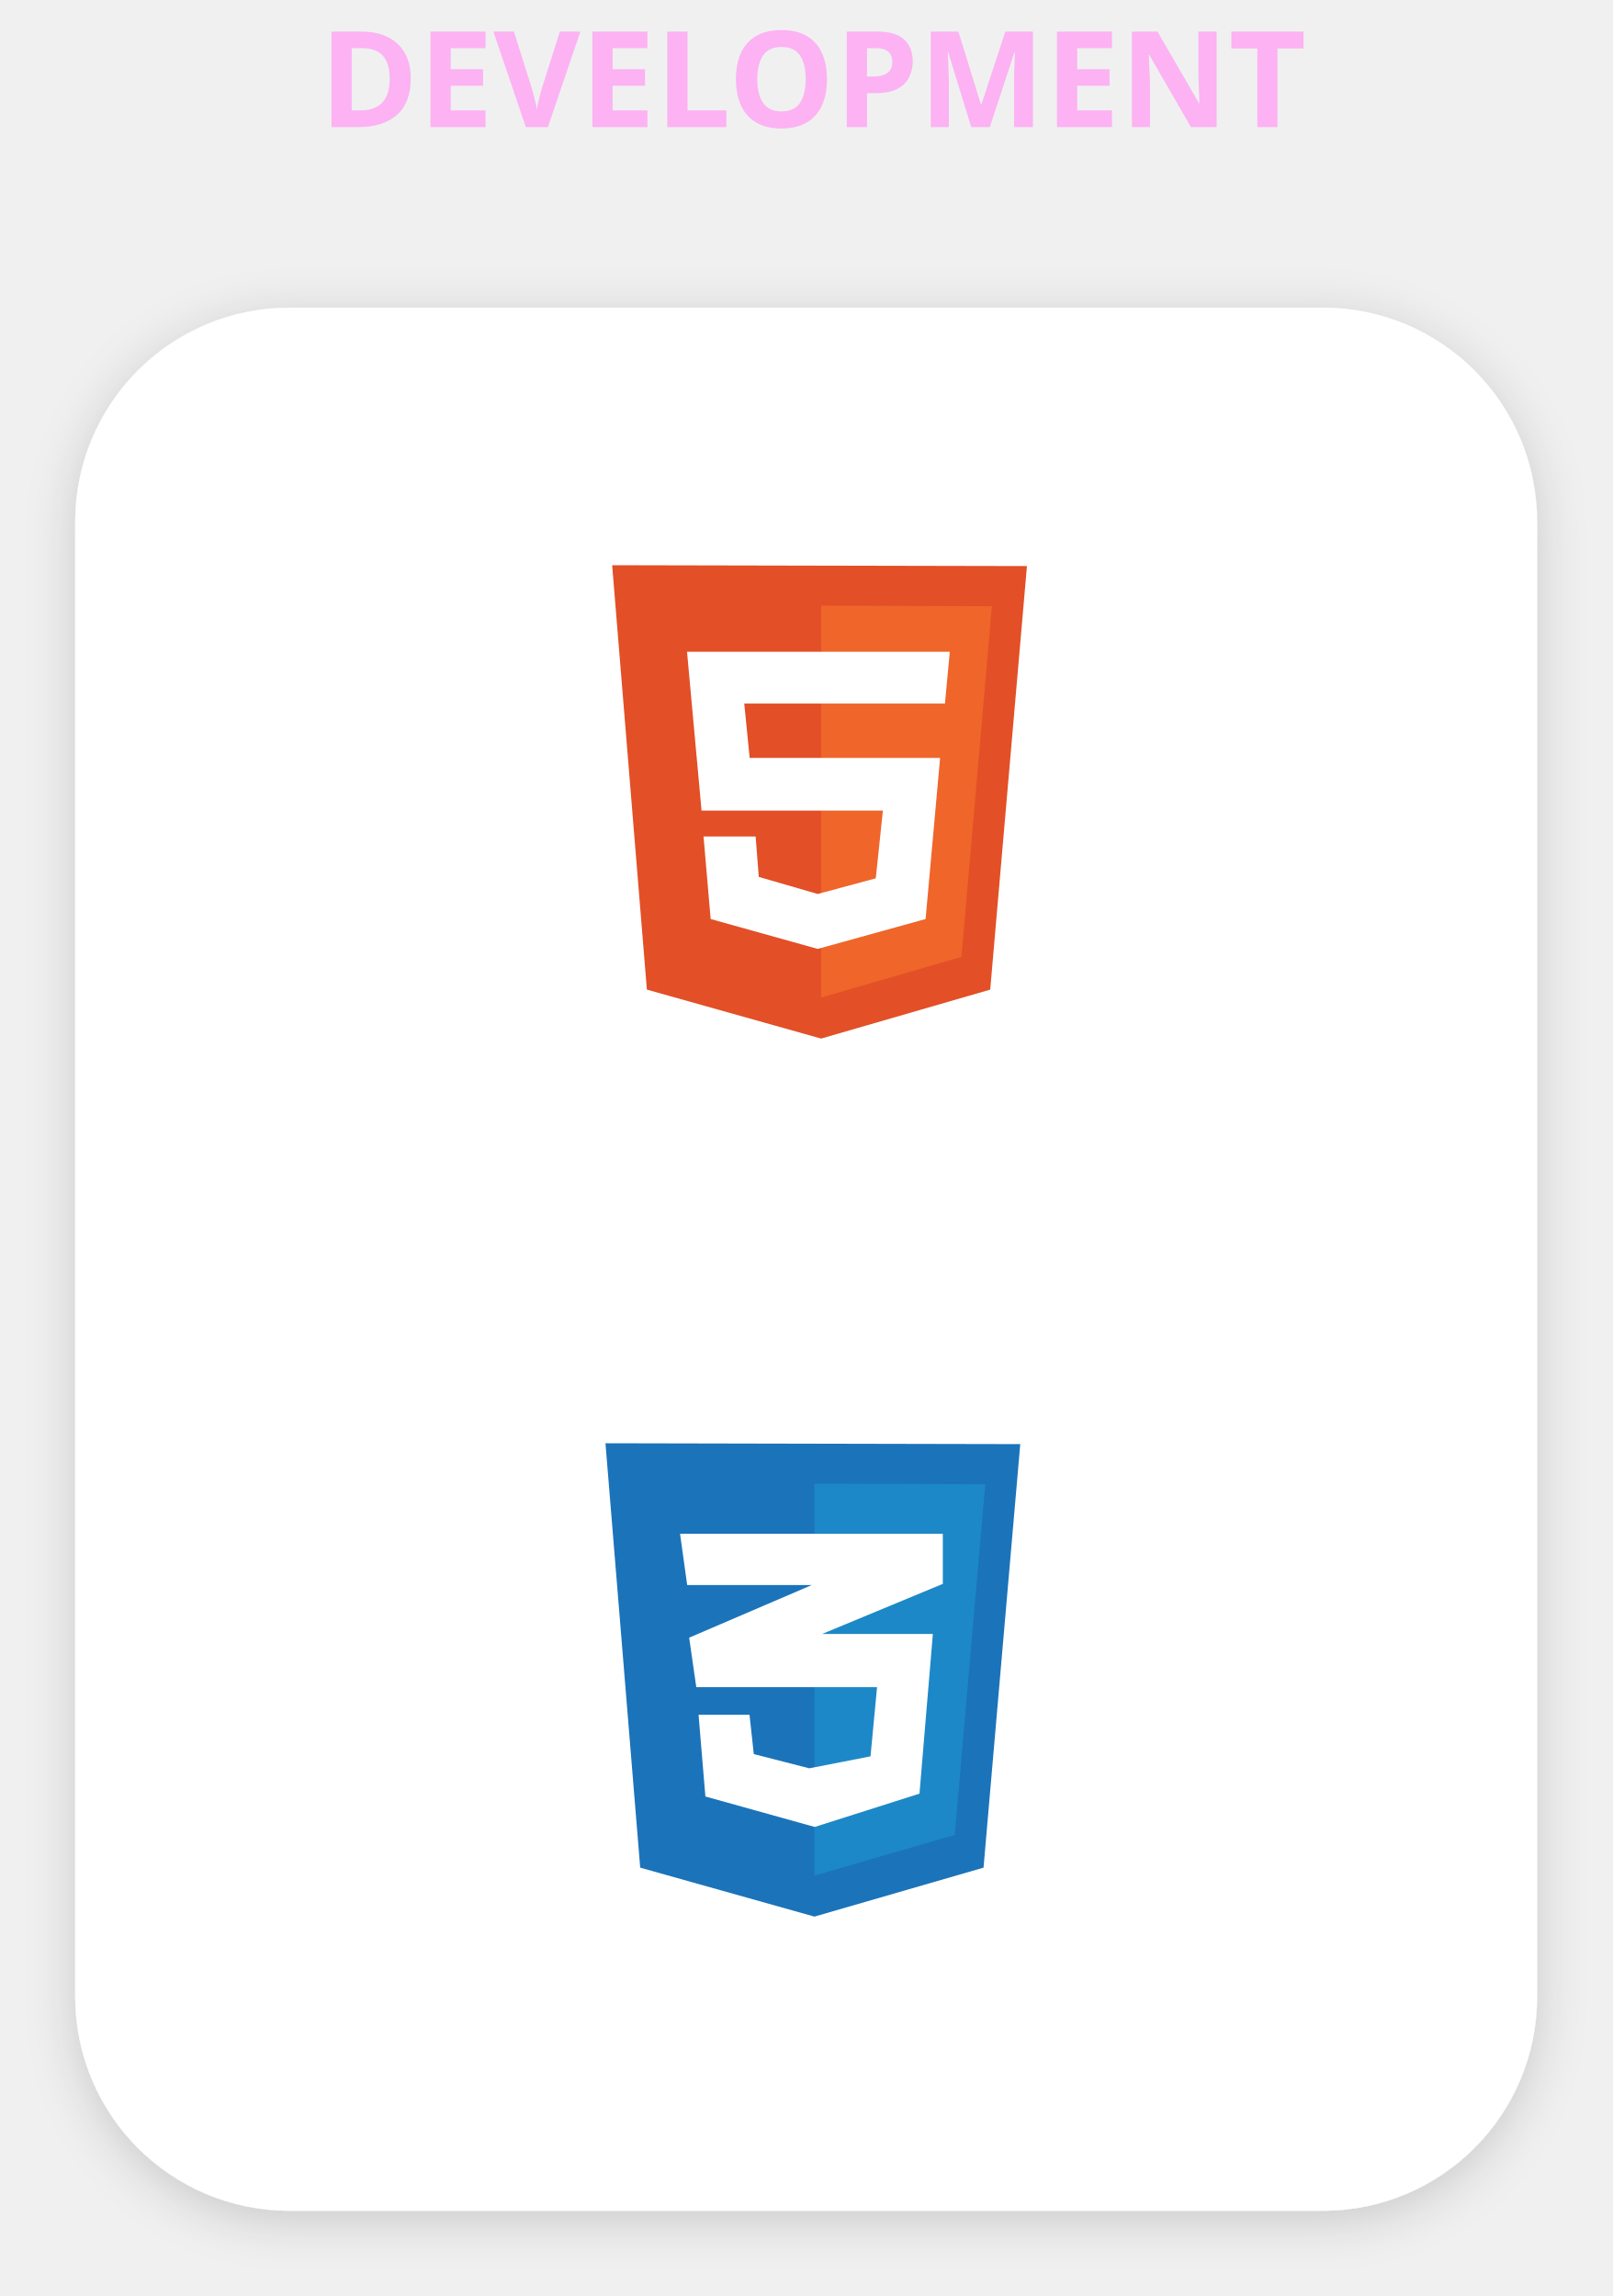
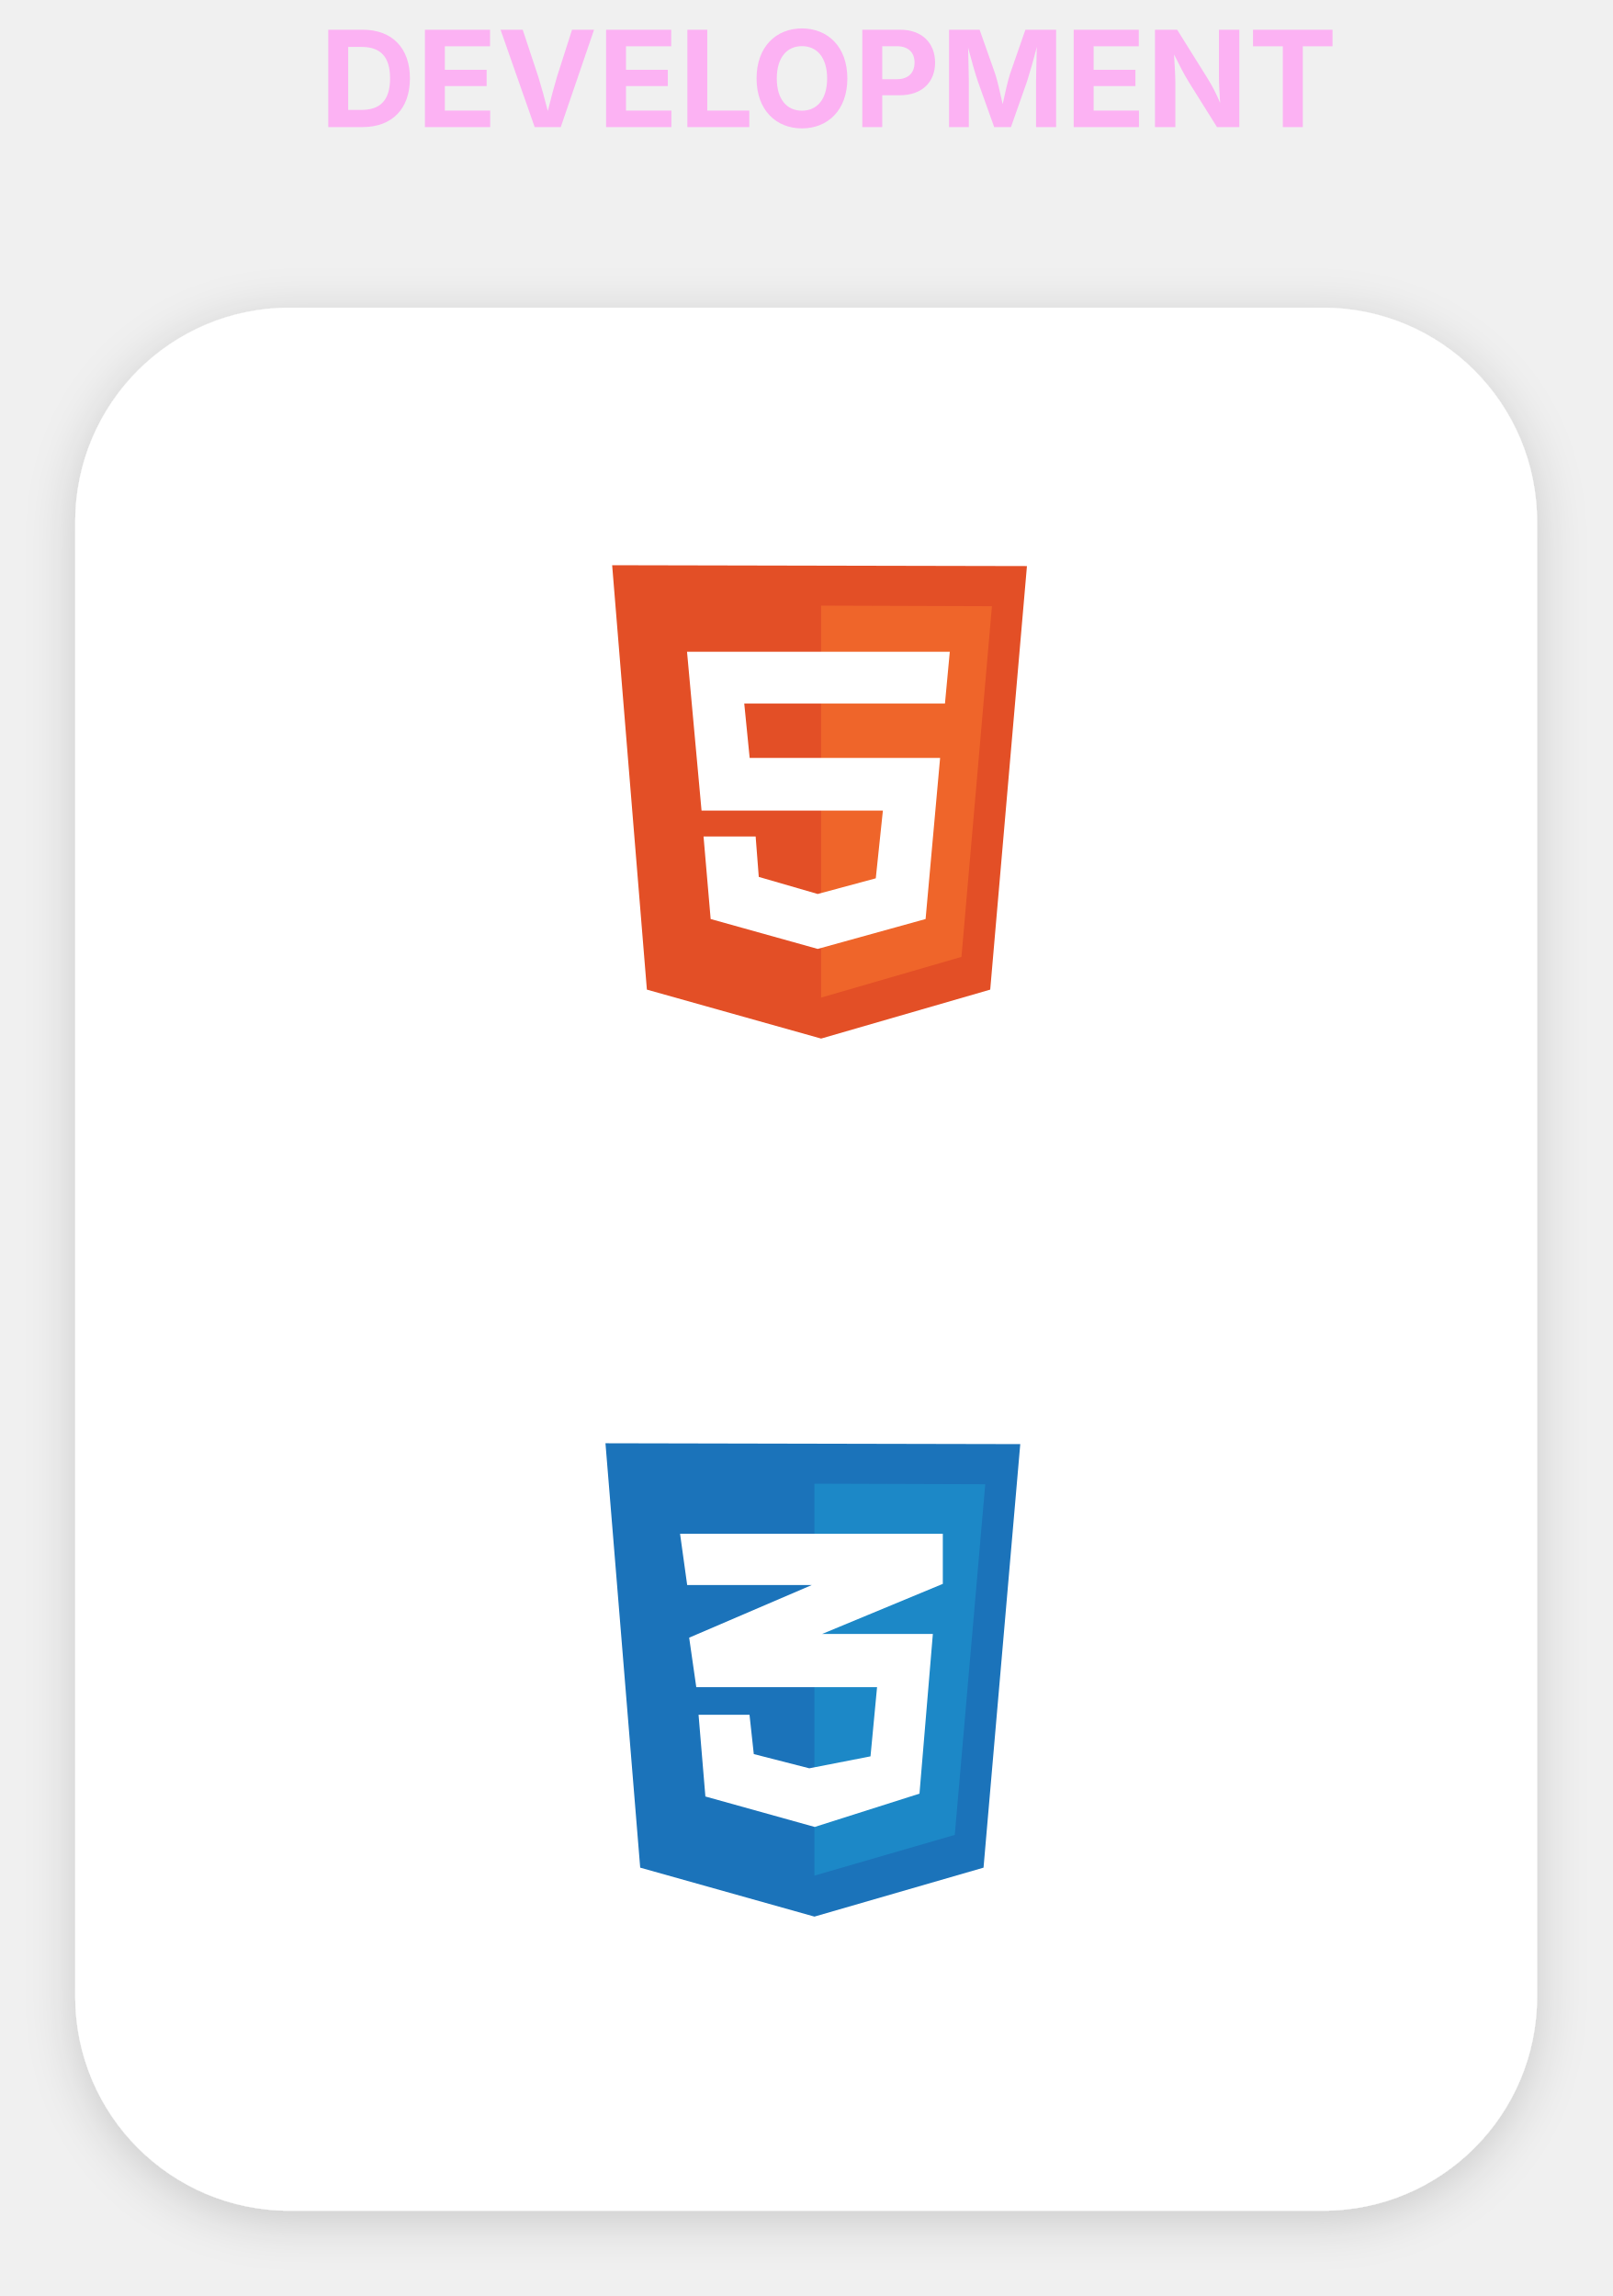
<svg xmlns="http://www.w3.org/2000/svg" width="482" height="686.5" viewBox="0 0 482 686.5">
  <defs>
    <filter id="Rectangle_20" x="0" y="72.5" width="482" height="614" filterUnits="userSpaceOnUse">
      <feOffset dy="3" input="SourceAlpha" />
      <feGaussianBlur stdDeviation="7.5" result="blur" />
      <feFlood flood-opacity="0.161" />
      <feComposite operator="in" in2="blur" />
      <feComposite in="SourceGraphic" />
    </filter>
  </defs>
  <g transform="matrix(1, 0, 0, 1, 0, 0)" filter="url(#Rectangle_20)">
    <rect id="Rectangle_20-2" data-name="Rectangle 20" width="437" height="569" rx="64" transform="translate(22.5 92)" fill="#fff" />
  </g>
-   <text id="DEVELOPMENT" transform="translate(95.5 38)" fill="#fcb2f3" font-size="40" font-family="SF Pro" alt="Roboto" font-weight="700">
+   <text id="DEVELOPMENT" transform="translate(95.5 38)" fill="#fcb2f3" font-size="40" font-family="SF Pro Display" font-weight="700">
    <tspan x="0" y="0">DEVELOPMENT</tspan>
  </text>
  <g id="html-1" transform="translate(183 169)">
    <path id="Path_1" data-name="Path 1" d="M10.383,126.894,0,0,124,.255,113.021,126.894,62.468,141.532Z" fill="#e34f26" />
    <path id="Path_2" data-name="Path 2" d="M62.468,129.277V12.085l51.064.17-9.106,104.851Z" fill="#ef652a" />
    <path id="Path_3" data-name="Path 3" d="M99.49,41.362l1.446-15.49H22.383l4.34,47.49H80.936L78.81,93.617,61.448,98.3,43.831,93.191l-.936-12.085H27.319l2.128,24.681,32,8.936L93.7,105.787l4.34-48.17H41.107L39.49,41.362Z" fill="#fff" />
  </g>
  <g id="css-3" transform="translate(181 431.532)">
    <path id="Path_4" data-name="Path 4" d="M10.383,126.892,0,0,124,.255,113.021,126.892,62.468,141.53Z" fill="#1b73ba" />
    <path id="Path_5" data-name="Path 5" d="M62.468,129.275V12.085l51.064.17L104.426,117.1Z" fill="#1c88c7" />
    <path id="Path_6" data-name="Path 6" d="M100.851,27.064H22.3l2.128,15.318H61.7L25.022,58.127l2.127,14.808H81.192l-1.958,20.68-18.3,3.575L44.341,92.935,43.064,81.19H27.83l2.042,24.426,32.681,9.106,31.32-9.957,4-47.745H64.765L100.85,42.042Z" fill="#fff" />
  </g>
</svg>
